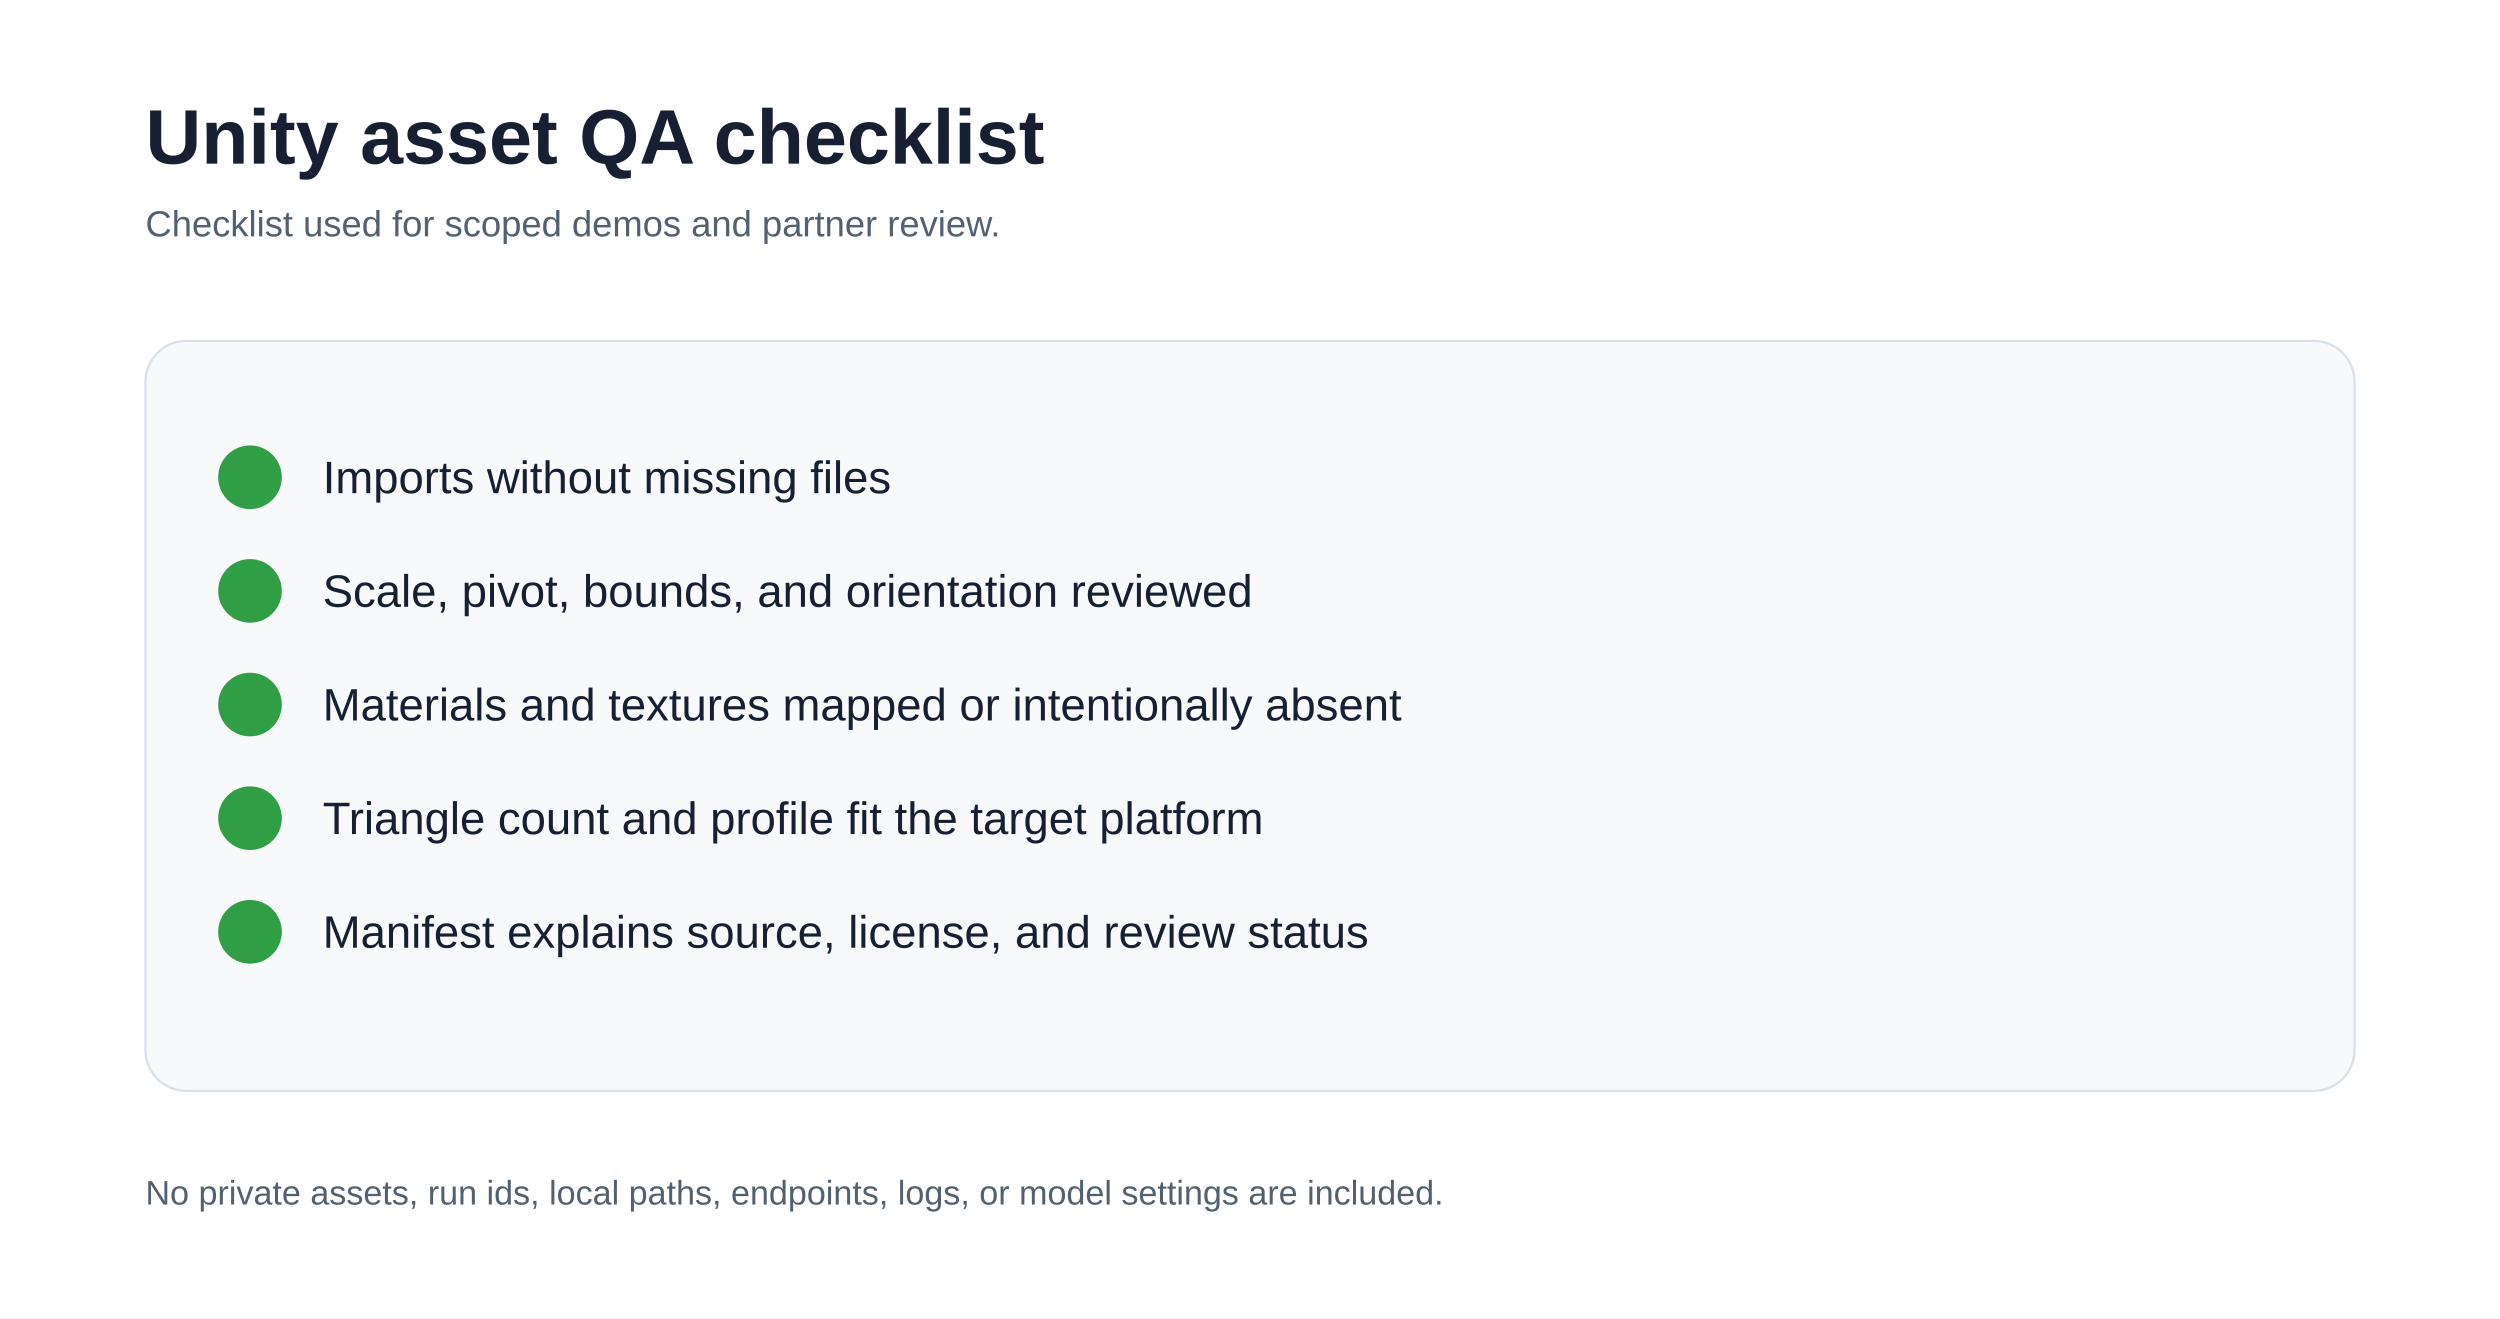
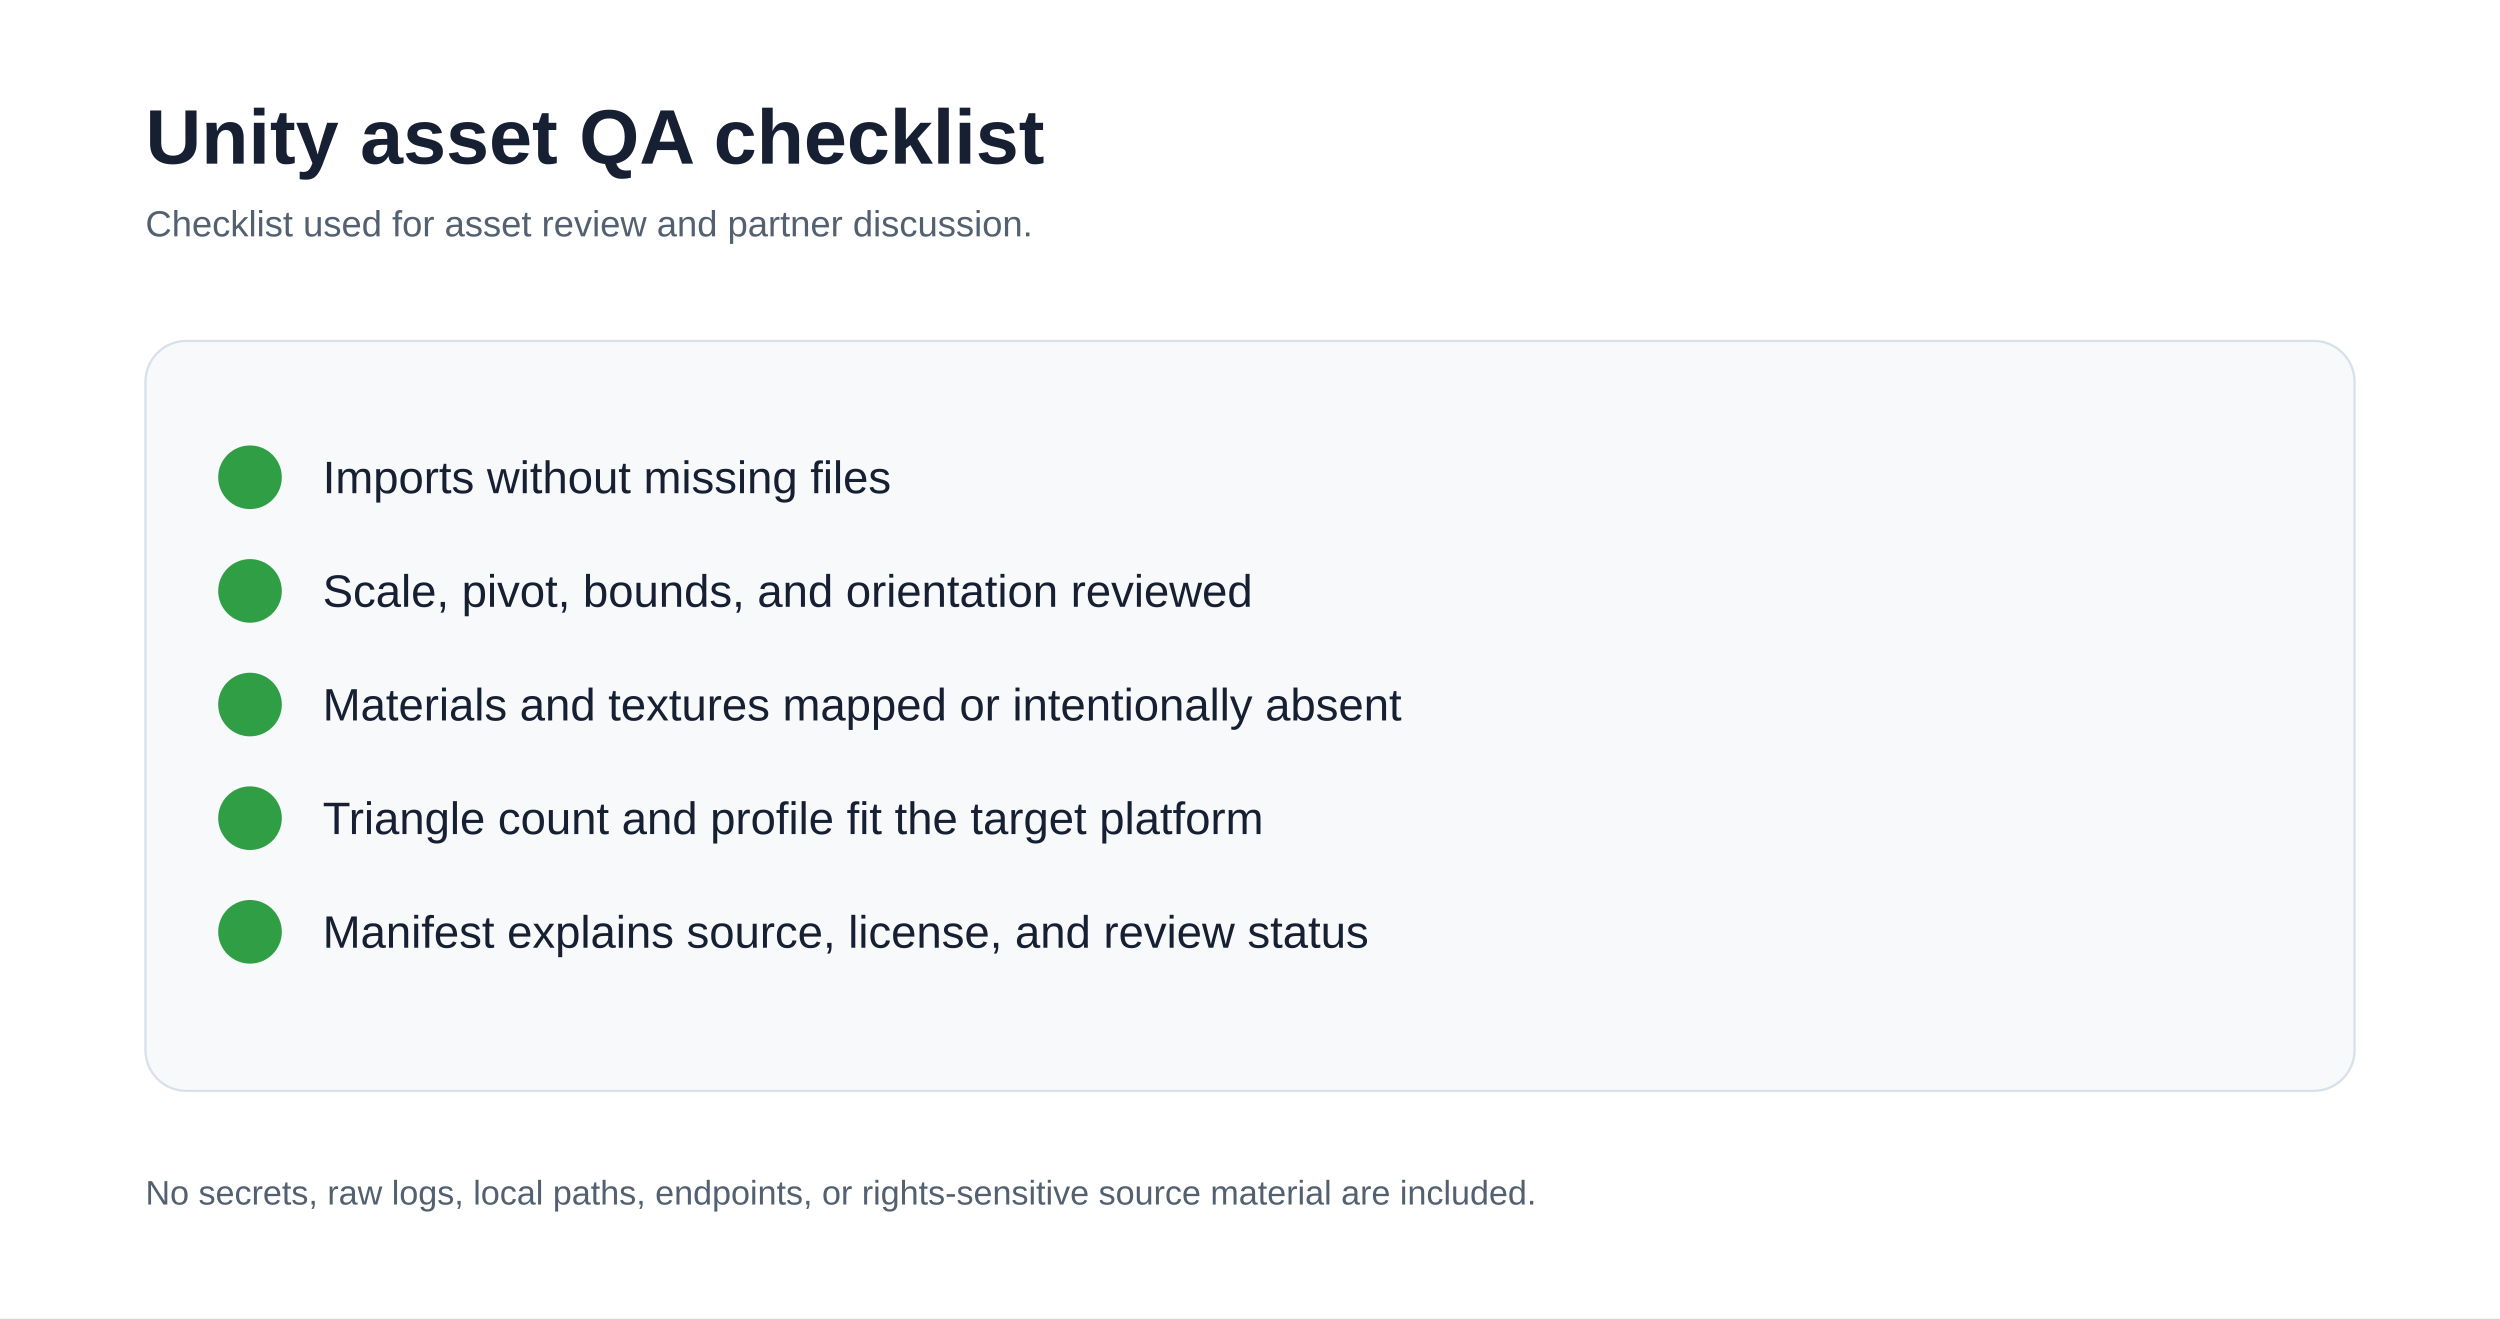
<svg xmlns="http://www.w3.org/2000/svg" width="1100" height="580" viewBox="0 0 1100 580" role="img" aria-labelledby="title desc">
  <rect width="1100" height="580" fill="#ffffff" />
  <text x="64" y="72" font-family="Arial, sans-serif" font-size="34" font-weight="700" fill="#172033">Unity asset QA checklist</text>
-   <text x="64" y="104" font-family="Arial, sans-serif" font-size="16" fill="#526070">Checklist used for scoped demos and partner review.</text>
+   <text x="64" y="104" font-family="Arial, sans-serif" font-size="16" fill="#526070">Checklist used for asset review and partner discussion.</text>
  <g font-family="Arial, sans-serif" font-size="20" fill="#172033">
    <rect x="64" y="150" width="972" height="330" rx="18" fill="#f7f9fb" stroke="#d8e0ea" />
    <circle cx="110" cy="210" r="14" fill="#2f9e44" />
    <text x="142" y="217">Imports without missing files</text>
    <circle cx="110" cy="260" r="14" fill="#2f9e44" />
    <text x="142" y="267">Scale, pivot, bounds, and orientation reviewed</text>
    <circle cx="110" cy="310" r="14" fill="#2f9e44" />
    <text x="142" y="317">Materials and textures mapped or intentionally absent</text>
    <circle cx="110" cy="360" r="14" fill="#2f9e44" />
    <text x="142" y="367">Triangle count and profile fit the target platform</text>
    <circle cx="110" cy="410" r="14" fill="#2f9e44" />
    <text x="142" y="417">Manifest explains source, license, and review status</text>
  </g>
-   <text x="64" y="530" font-family="Arial, sans-serif" font-size="15" fill="#526070">No private assets, run ids, local paths, endpoints, logs, or model settings are included.</text>
+   <text x="64" y="530" font-family="Arial, sans-serif" font-size="15" fill="#526070">No secrets, raw logs, local paths, endpoints, or rights-sensitive source material are included.</text>
</svg>
